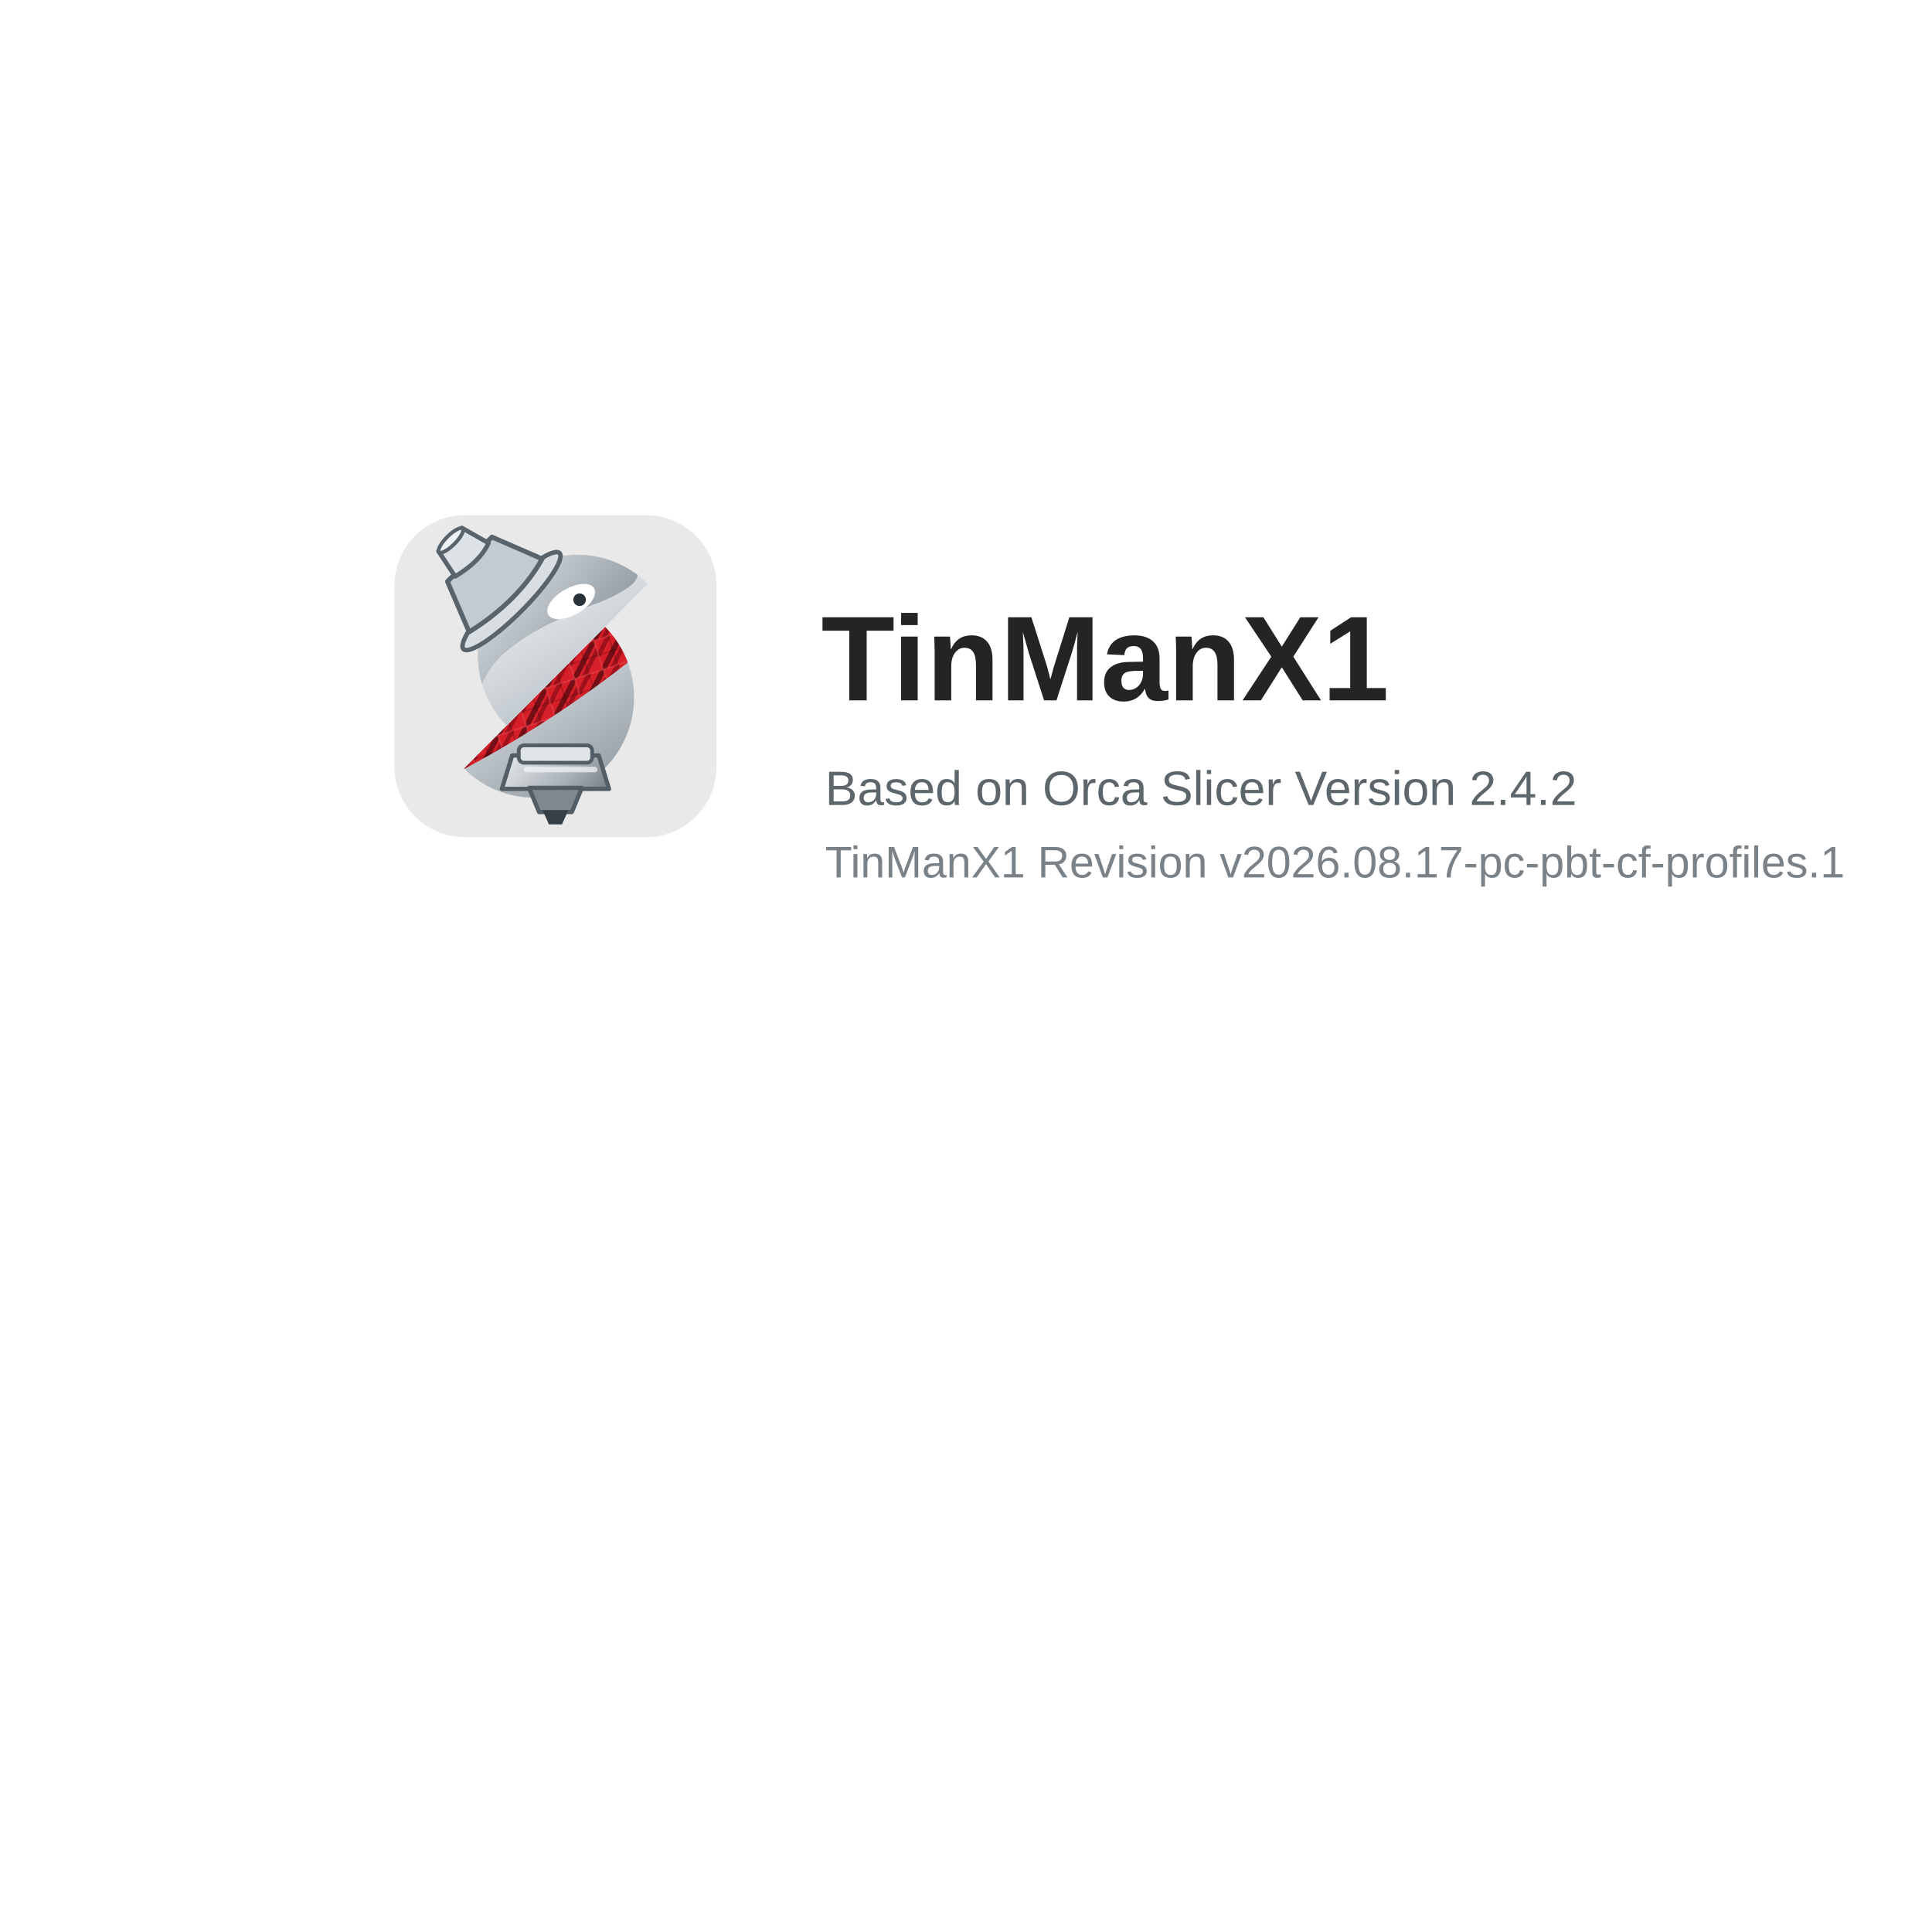
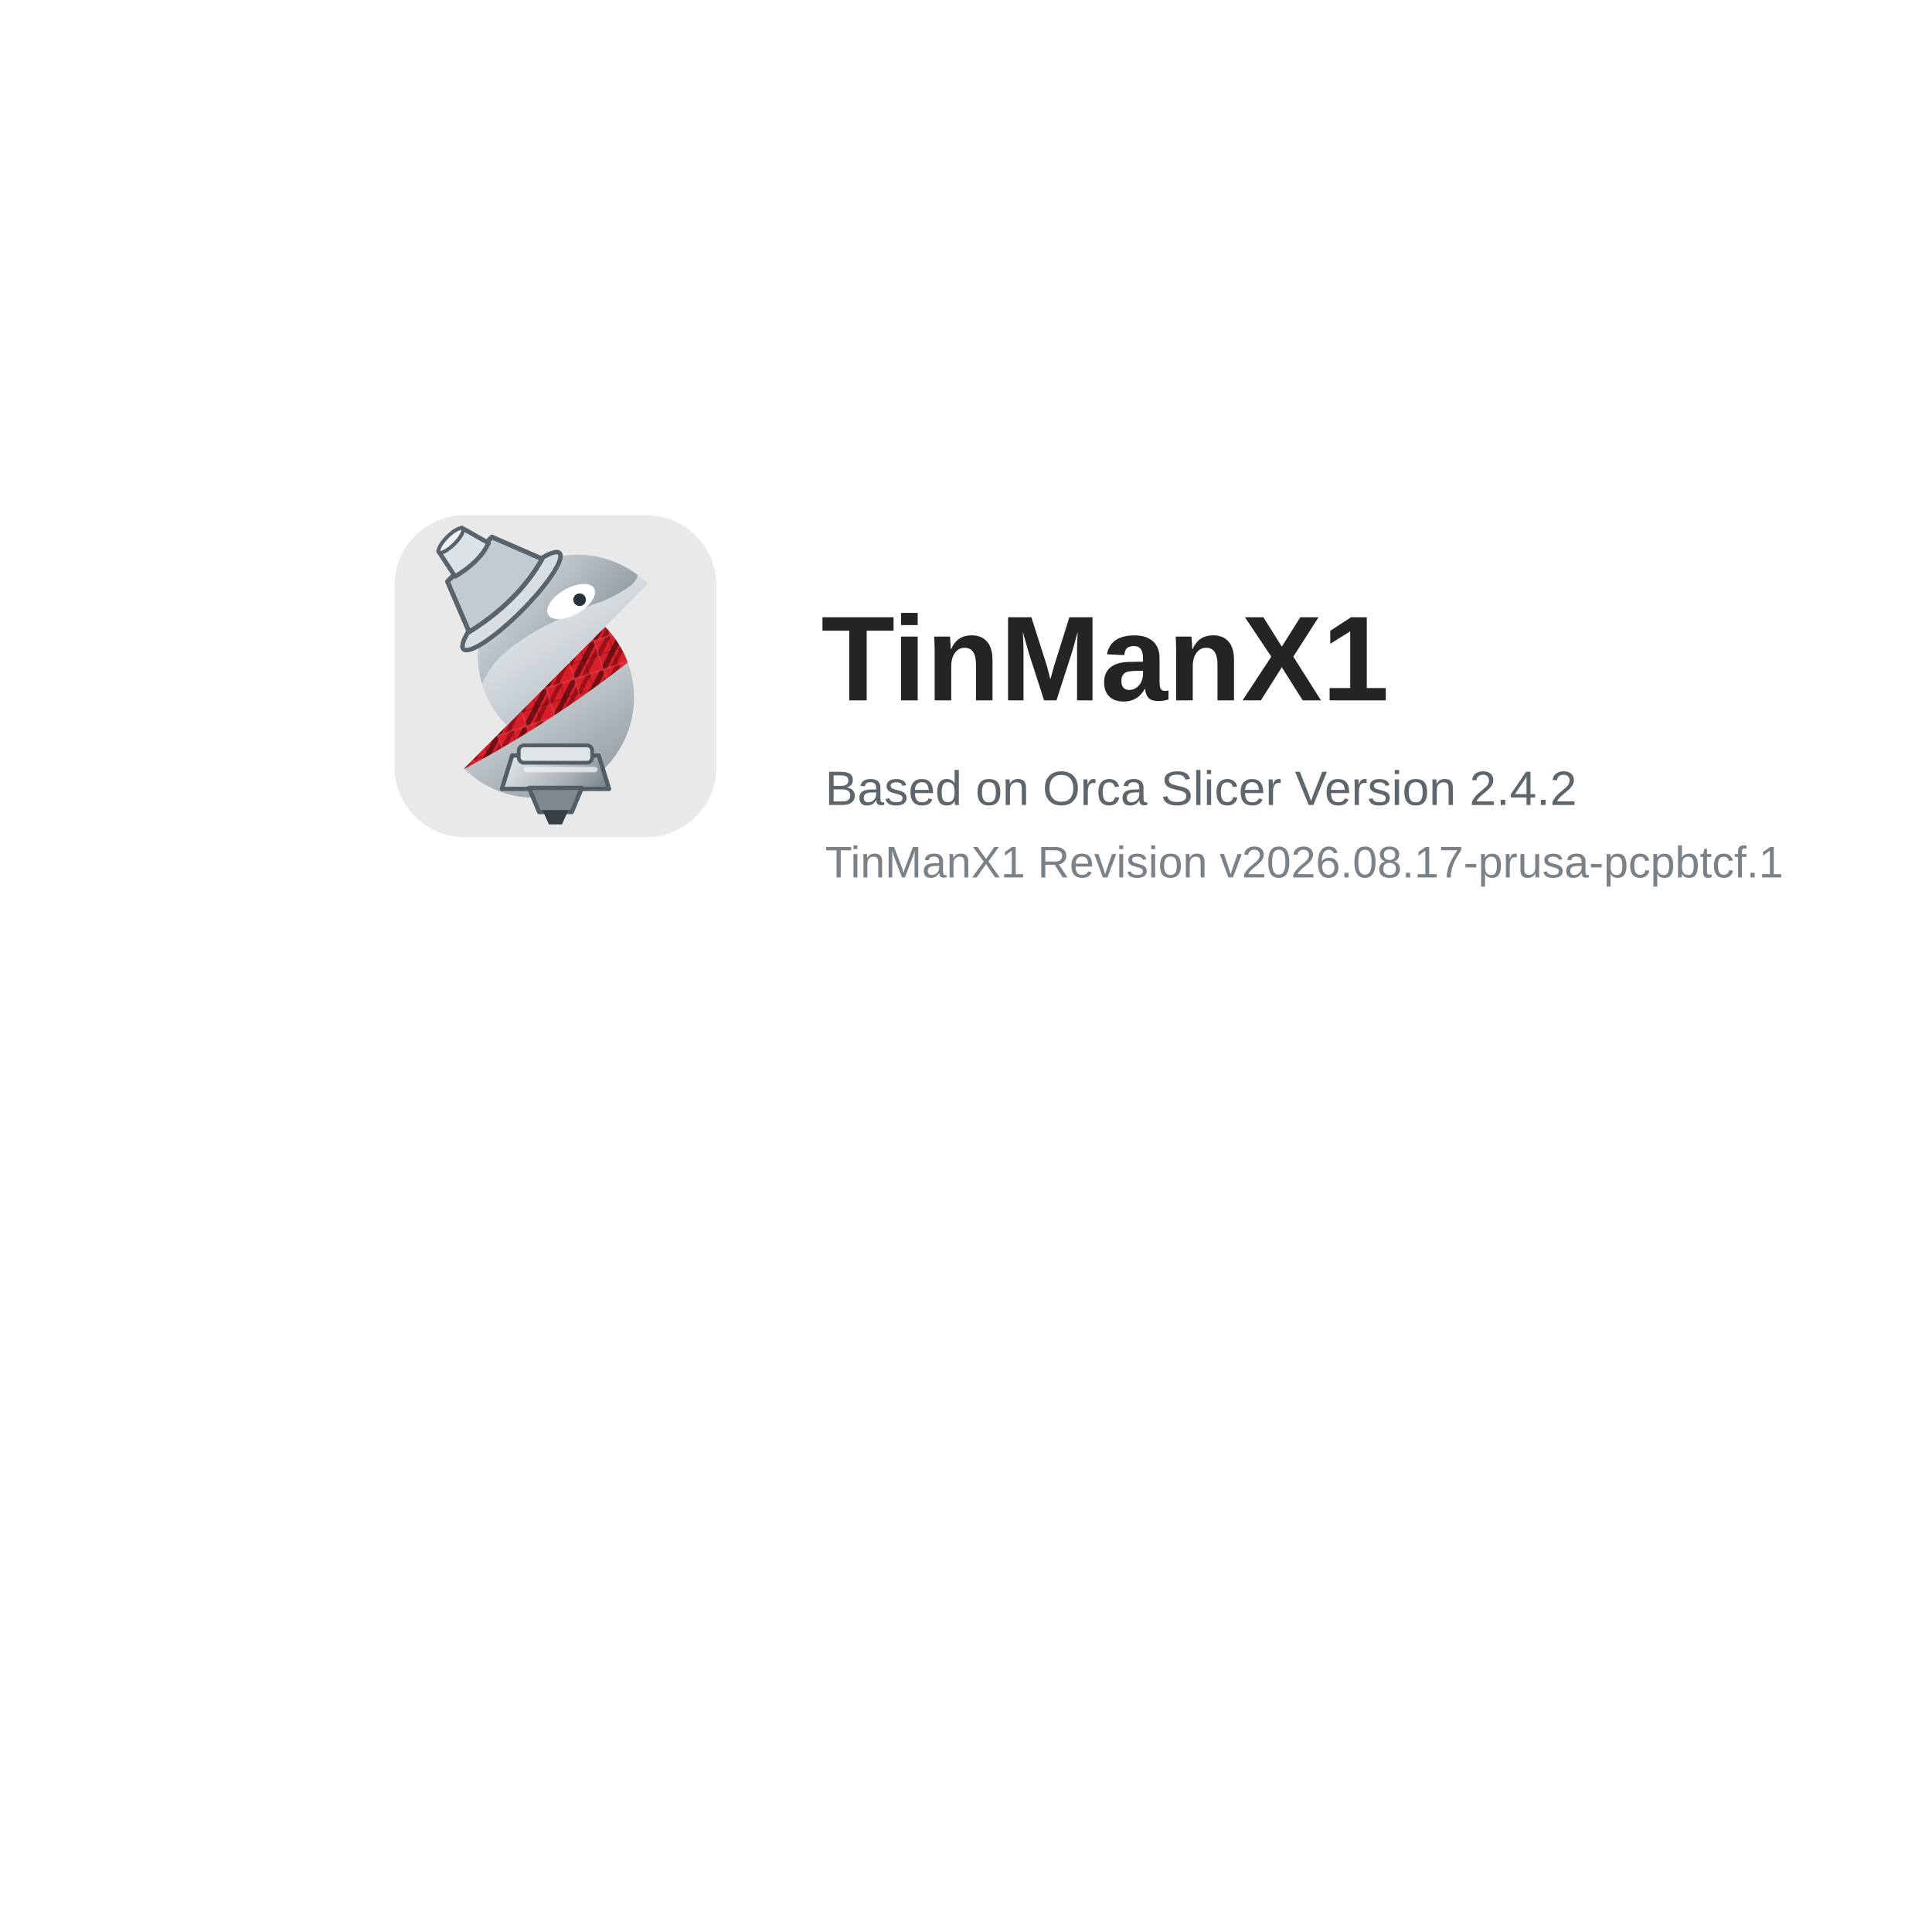
<svg xmlns="http://www.w3.org/2000/svg" width="480" height="480" viewBox="0 0 480 480">
  <defs>
    <linearGradient id="tmxSilver" x1="18" y1="8" x2="47" y2="55" gradientUnits="userSpaceOnUse">
      <stop offset="0" stop-color="#f7f9fa" />
      <stop offset=".52" stop-color="#c7ced3" />
      <stop offset="1" stop-color="#8d969d" />
    </linearGradient>
    <linearGradient id="tmxDarkSilver" x1="19" y1="10" x2="49" y2="35" gradientUnits="userSpaceOnUse">
      <stop offset="0" stop-color="#dce2e6" />
      <stop offset="1" stop-color="#6f7981" />
    </linearGradient>
    <linearGradient id="tmxNozzle" x1="24" y1="43" x2="43" y2="60" gradientUnits="userSpaceOnUse">
      <stop offset="0" stop-color="#eef2f4" />
      <stop offset=".55" stop-color="#a8b0b6" />
      <stop offset="1" stop-color="#59636c" />
    </linearGradient>
    <pattern id="tmxCarbonRed" width="6" height="6" patternUnits="userSpaceOnUse" patternTransform="rotate(-18)">
      <rect width="6" height="6" fill="#D71F2A" />
      <path d="M-2 1 1-2M0 6 6 0M5 8 8 5" fill="none" stroke="#250204" stroke-width="1.05" opacity=".55" />
      <path d="M-2 5 5-2M1 7 7 1" fill="none" stroke="#7c0810" stroke-width=".85" opacity=".62" />
      <path d="M0 0h6v6h-6z" fill="none" stroke="#f06a70" stroke-width=".35" opacity=".28" />
      <path d="M0 3h6M3 0v6" fill="none" stroke="#180102" stroke-width=".28" opacity=".22" />
    </pattern>
  </defs>
  <rect width="480" height="480" fill="#ffffff" />
  <g transform="translate(98 128)">
    <g transform="scale(1.25)">
      <rect width="64" height="64" rx="14" fill="#e9e9e9" />
      <path d="M13.84,50.354a19.7,19.7,0,0,0,13.883,5.79A19.944,19.944,0,0,0,41.858,22.182Z" fill="url(#tmxSilver)" />
      <path d="M41.858,22.181,13.84,50.354l.061.059A220.548,220.548,0,0,0,46.378,29.277a19.964,19.964,0,0,0-4.52-7.1" fill="url(#tmxCarbonRed)" />
      <path d="M36.381,7.856A19.943,19.943,0,0,0,22.327,41.818L50.345,13.646a19.693,19.693,0,0,0-13.964-5.79" fill="url(#tmxSilver)" />
      <path d="M36.381,7.856A19.636,19.636,0,0,0,26.04,10.782a22.742,22.742,0,0,0-5.91-.745,23.084,23.084,0,0,0-9.477,2.124.632.632,0,0,0,.129,1.191,13.52,13.52,0,0,1,8.069,5.137A20.06,20.06,0,0,0,17.41,33.534a19.873,19.873,0,0,1,2-3.488c1.819-2.5,3.743-3.8,6.585-5.723,2.093-1.416,5-3.077,13.359-6.512a28.421,28.421,0,0,0,6.12-2.821c1.4-.831,2.461-1.615,2.8-2.842.024-.086.045-.172.065-.256A19.655,19.655,0,0,0,36.381,7.856" fill="url(#tmxDarkSilver)" />
      <path d="M39.69,14.551c.727,1.285-.728,3.495-3.249,4.937s-5.154,1.569-5.88.284.727-3.495,3.248-4.937,5.154-1.569,5.881-.284" fill="#fff" />
      <circle cx="36.8" cy="16.8" r="1.25" fill="#28323a" />
      <g transform="translate(-17 1) rotate(-45 34.2 12.5) scale(1.05)">
        <ellipse cx="34.25" cy="18.4" rx="12.85" ry="2.65" fill="#d9dee2" stroke="#59636c" stroke-width=".85" />
        <path d="M28.3,7.2h11.9l3.8,9.65c-5.75,1.65-12.65,1.65-19.55,0Z" fill="#c3cbd0" stroke="#59636c" stroke-width=".9" stroke-linejoin="round" />
        <path d="M31.15,1.95h6.25l1.55,5.6c-2.45.9-5.4.9-8.95,0Z" fill="#dce2e6" stroke="#59636c" stroke-width=".85" stroke-linejoin="round" />
        <ellipse cx="34.25" cy="2.15" rx="3.15" ry=".95" fill="#eef2f4" stroke="#59636c" stroke-width=".7" />
      </g>
      <path d="M23.4,47.75h17.2l2.05,6.65H21.35Z" fill="url(#tmxNozzle)" stroke="#525d65" stroke-width=".85" stroke-linejoin="round" />
      <path d="M26.75,54.2h10.5l-2,4.8h-6.5Z" fill="#7e8890" stroke="#525d65" stroke-width=".85" stroke-linejoin="round" />
      <path d="M29.45,58.65h5.1l-1.25,2.8h-2.6Z" fill="#353f47" />
      <rect x="24.7" y="45.75" width="14.6" height="3.45" rx="1.05" fill="#dfe4e7" stroke="#525d65" stroke-width=".75" />
      <path d="M26.25,50.55h13.55" fill="none" stroke="#f4f6f7" stroke-width="1.1" stroke-linecap="round" opacity=".72" />
    </g>
    <text x="106" y="46" font-family="Arial, Helvetica, sans-serif" font-size="30" font-weight="700" fill="#242424">TinManX1</text>
    <text x="107" y="72" font-family="Arial, Helvetica, sans-serif" font-size="12" fill="#5d666b">Based on Orca Slicer Version 2.4.2</text>
-     <text x="107" y="90" font-family="Arial, Helvetica, sans-serif" font-size="11" fill="#7a8287">TinManX1 Revision v2026.08.17-pc-pbt-cf-profiles.1</text>
+     <text x="107" y="90" font-family="Arial, Helvetica, sans-serif" font-size="11" fill="#7a8287">TinManX1 Revision v2026.08.17-prusa-pcpbtcf.1</text>
  </g>
</svg>
